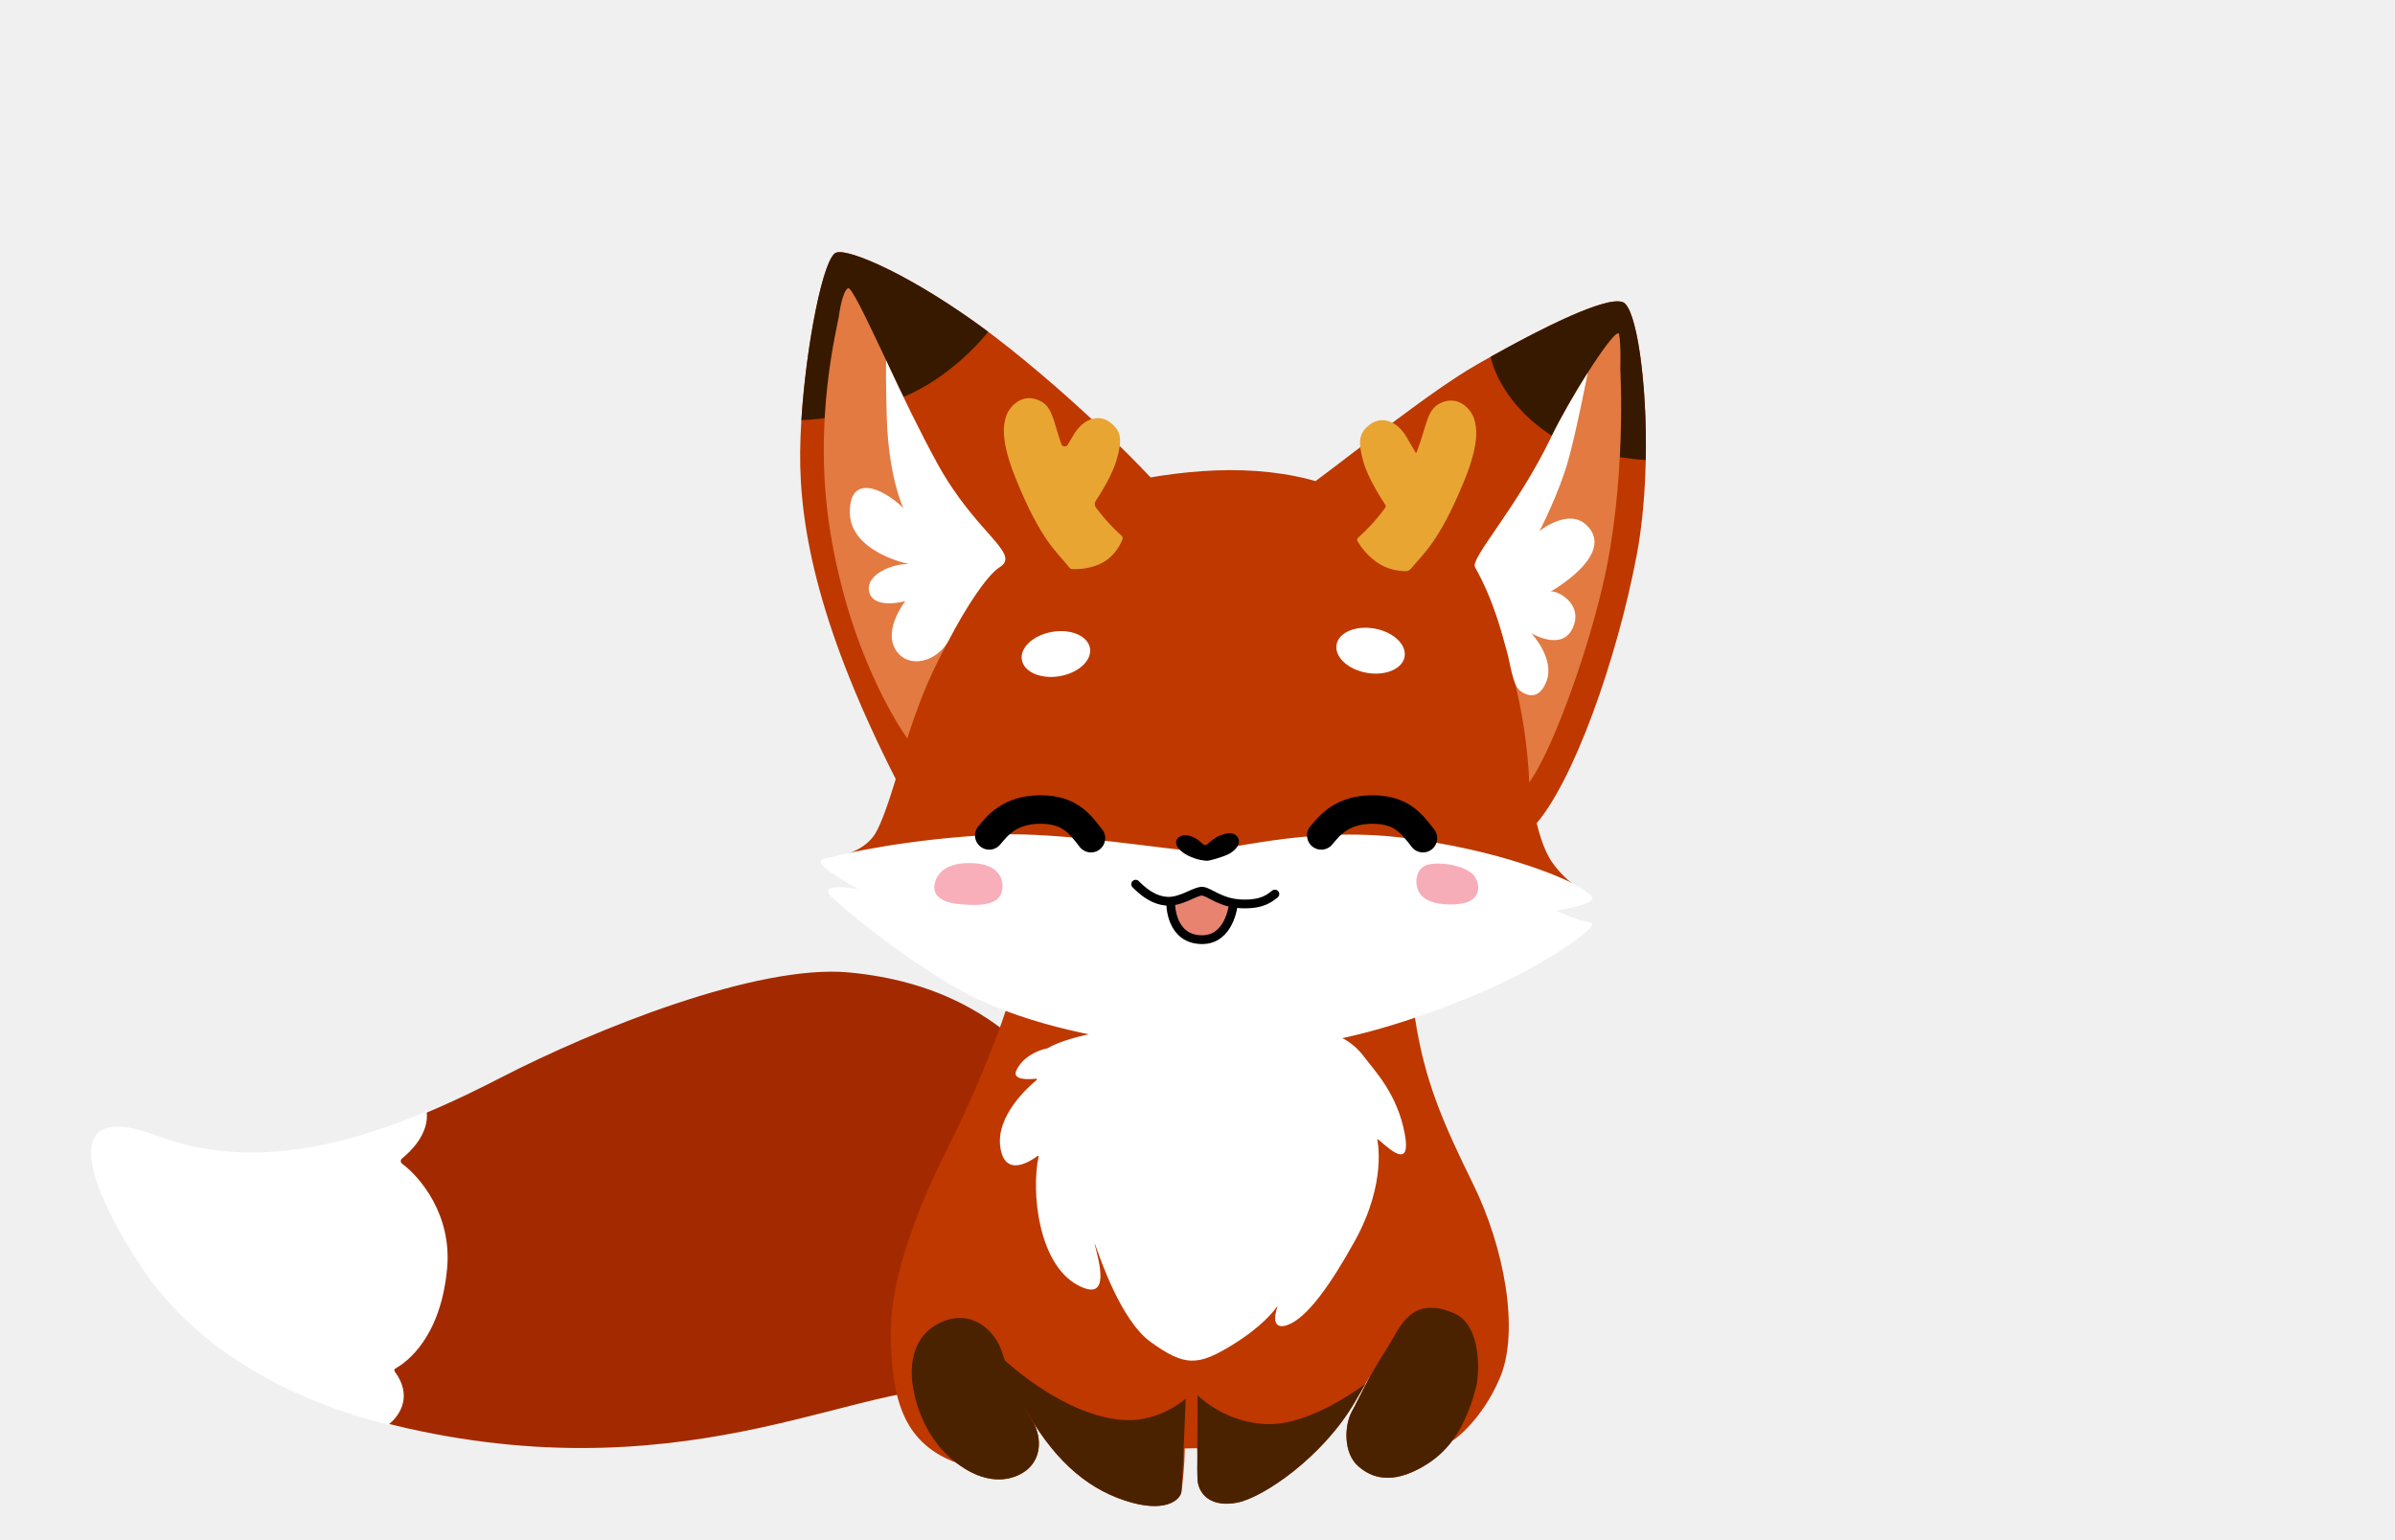
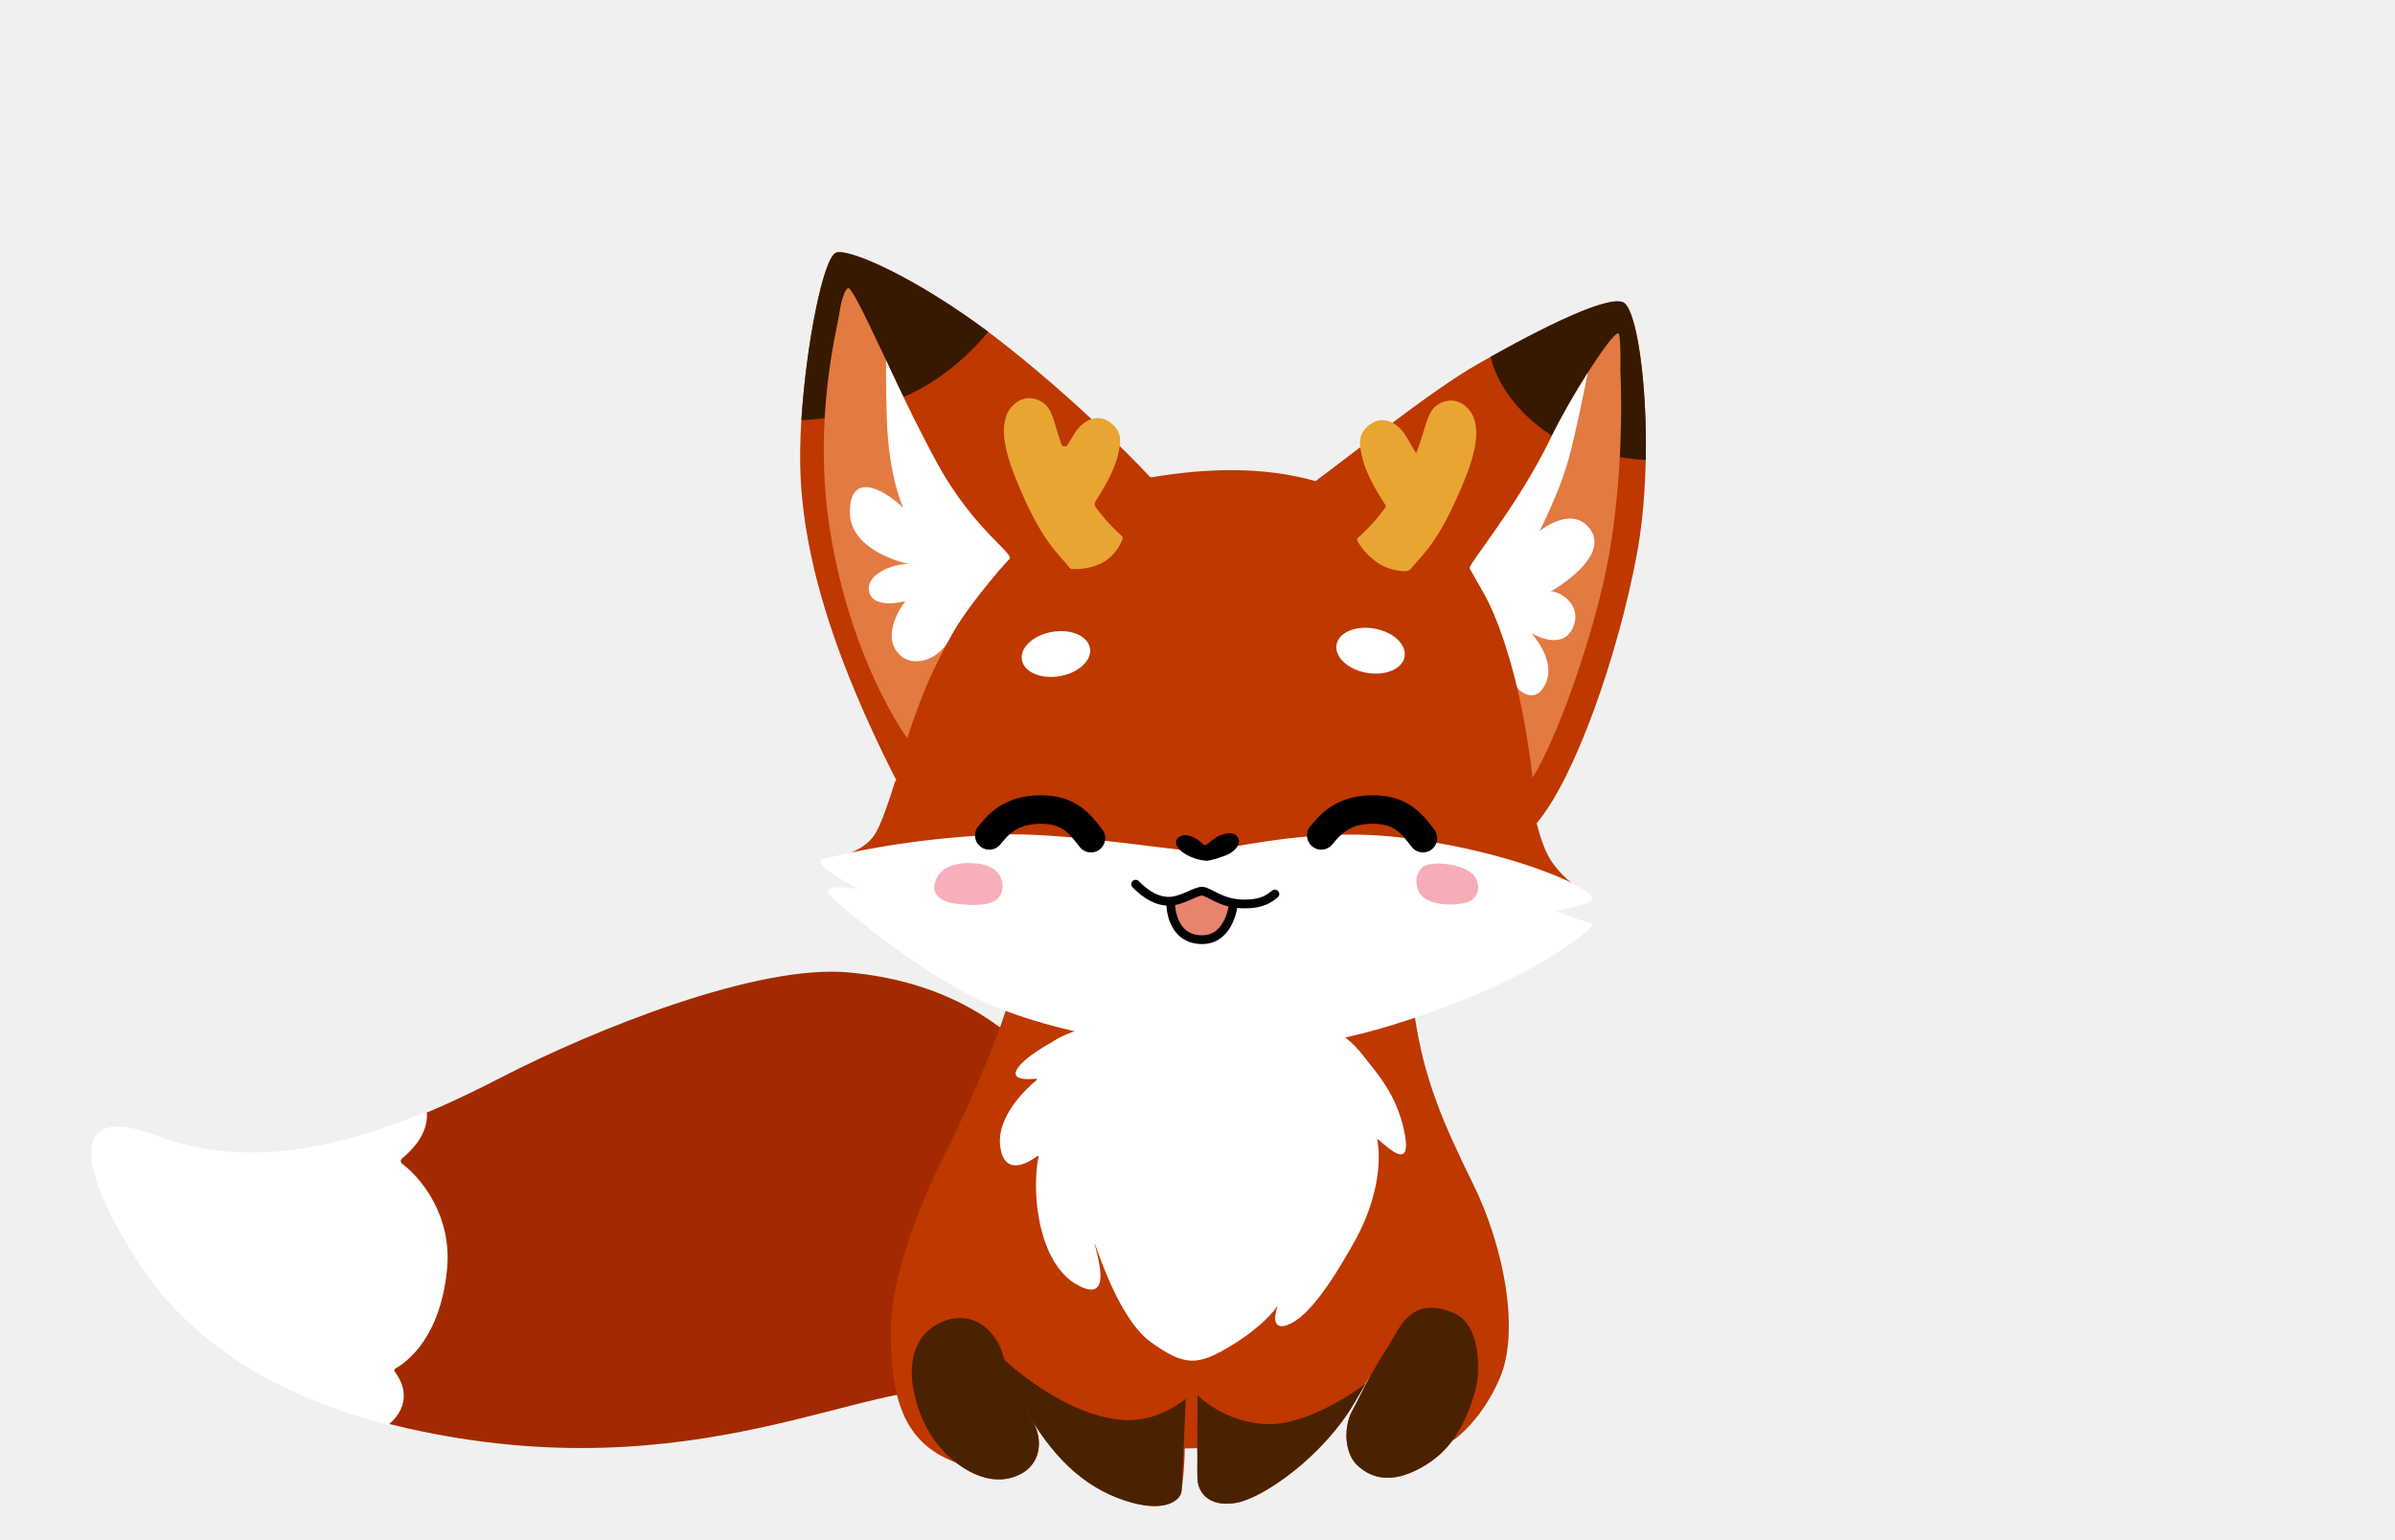
<svg xmlns="http://www.w3.org/2000/svg" id="animated__x28_vector_x29_" version="1.1" viewBox="0 0 1093.09 702.91">
  <defs>
    <style>
      .st0 {
        fill: #e7836f;
      }

      .st1 {
        fill: #e8a532;
      }

      .st2 {
        fill: #f8afba;
      }

      .st3 {
        stroke: #fff;
        stroke-miterlimit: 10;
      }

      .st3, .st4 {
        fill: #fff;
      }

      .st5 {
        fill: #e27a42;
      }

      .st6 {
        stroke-width: 4px;
      }

      .st6, .st7 {
        fill: none;
        stroke: #000;
        stroke-linecap: round;
        stroke-linejoin: round;
      }

      .st8 {
-         fill: #be3800;
+         fill: #a32a00;
      }

      .st9 {
        fill: #f6adb8;
      }

      .st10 {
        fill: #be3800;
      }

      .st11 {
        fill: #4b2200;
      }

      .st12 {
        fill: #371900;
      }

-       .st13 {
-         fill: #a32a00;
-       }
- 
      .st7 {
        stroke-width: 13px;
      }
    </style>
  </defs>
-   <g id="static_happy">
+   <g id="separated_artboards">
    <g id="tail_static">
-       <path id="tail_base" class="st13" d="M523.59,668.97c6-31,11-93-11-128s-46.27-89.56-125-97c-42.05-3.97-116.52,26.09-159.05,48.03-39.9,20.59-101.35,47.95-157,27-51.98-19.57-21,36-13,49s34.95,63.24,127,84c133,30,211.66-24.54,254-17,73.83,13.15,72.84,35.58,72.84,35.58l11.21-1.61Z" />
-       <path id="tail_white" class="st3" d="M194.32,508.14c-38.67,16.09-81.67,26.34-122.78,10.86-51.98-19.57-21,36-13,49,7.75,12.59,33.27,60.11,118.49,81.95,0,0,13.13-9.33,2.76-23.44-.55-.74-.35-1.73.45-2.18,5.13-2.88,20.37-13.97,23.31-45.09,2.31-24.45-12.23-41.56-20.31-47.54-1.06-.78-1.11-2.34-.09-3.17,3.98-3.22,11.85-10.84,11.18-20.41Z" />
+       <path id="tail_base" class="st8" d="M523.59,668.97c6-31,11-93-11-128s-46.27-89.56-125-97c-42.05-3.97-116.52,26.09-159.05,48.03-39.9,20.59-101.35,47.95-157,27-51.98-19.57-21,36-13,49s34.95,63.24,127,84c133,30,211.66-24.54,254-17,73.83,13.15,72.84,35.58,72.84,35.58l11.21-1.61h0Z" />
+       <path id="tail_white" class="st3" d="M194.32,508.14c-38.67,16.09-81.67,26.34-122.78,10.86-51.98-19.57-21,36-13,49,7.75,12.59,33.27,60.11,118.49,81.95,0,0,13.13-9.33,2.76-23.44-.55-.74-.35-1.73.45-2.18,5.13-2.88,20.37-13.97,23.31-45.09,2.31-24.45-12.23-41.56-20.31-47.54-1.06-.78-1.11-2.34-.09-3.17,3.98-3.22,11.85-10.84,11.18-20.41v.02h0Z" />
    </g>
    <g id="body">
      <g id="body_base">
-         <path class="st10" d="M586.1,477.56c-34.29,2.27-61.54-1.21-61.54-1.21-17.84-2.36-42.68-6.73-65.42-15.29v-.03c-4.1,12.97-15.1,40.47-26.93,63.8-11.83,23.33-26.17,58-25.67,84.83s4.5,48.67,29.73,58.04l4.76,3.23c13.91,8.2,23.95,3.25,27.8.01,7.05-5.94,6.38-15.94,2.21-22.44l-4.16-7.17c13,23.83,27.83,37.5,46.33,43.67,18.5,6.17,25.5-.17,26-4s1.47-11.63,1.5-19.72l5.73-.11c.42,7.12-.24,6.83.1,14,.33,7.17,6.33,13.17,18.17,10.83,11.83-2.33,38.86-20.7,53.5-45.67,2.57-4.39,4.99-8.54,7.26-12.5l-5.45,10.73c-1.08,2.15-1.95,3.92-2.81,5.44-3.81,6.72-4.16,19.61,2.89,25.56,3.93,3.32,12.28,9.04,27.33,1.11,5.02-2.64,10.31-6.28,15.08-12.5.57-.74,1.36-1.05,1.36-1.05,0,0,12.44-8.67,20.67-28,9.14-21.49,2-59.56-12.09-88.3s-22.35-47.48-26.77-76.89c0,0-30.21,11.68-59.59,13.63Z" />
+         <path class="st10" d="M575.67,408.18c-34.29,2.27-49.33-2.85-49.33-2.85-17.84-2.36-52.18,14.67-67.19,55.73v-.03c-4.1,12.97-15.1,40.47-26.93,63.8s-26.17,58-25.67,84.83,4.5,48.67,29.73,58.04l4.76,3.23c13.91,8.2,23.95,3.25,27.8.01,7.05-5.94,6.38-15.94,2.21-22.44l-4.16-7.17c13,23.83,27.83,37.5,46.33,43.67,18.5,6.17,25.5-.17,26-4s1.47-11.63,1.5-19.72l5.73-.11c.42,7.12-.24,6.83.1,14s6.33,13.17,18.17,10.83c11.83-2.33,38.86-20.7,53.5-45.67,2.57-4.39,4.99-8.54,7.26-12.5l-5.45,10.73c-1.08,2.15-1.95,3.92-2.81,5.44-3.81,6.72-4.16,19.61,2.89,25.56,3.93,3.32,12.28,9.04,27.33,1.11,5.02-2.64,10.31-6.28,15.08-12.5.57-.74,1.36-1.05,1.36-1.05,0,0,12.44-8.67,20.67-28,9.14-21.49,2-59.56-12.09-88.3-13.79-28.13-22.35-47.48-26.77-76.89,0,0-20.01-63.26-70.01-55.75h0Z" />
      </g>
      <g id="feet_front">
-         <path class="st11" d="M546.61,637c-.08,14.5-.28,33.55-.07,38.17.33,7.17,6.33,13.17,18.17,10.83,11.83-2.33,38.86-20.7,53.5-45.67,1.69-2.88,3.31-5.66,4.87-8.35.03-.05-.02-.1-.07-.07-2.32,1.75-24.86,18.41-43.8,18.26-20-.17-32.6-13.17-32.6-13.17Z" />
+         <path class="st11" d="M546.61,637c-.08,14.5-.28,33.55-.07,38.17.33,7.17,6.33,13.17,18.17,10.83,11.83-2.33,38.86-20.7,53.5-45.67,1.69-2.88,3.31-5.66,4.87-8.35.03-.05-.02-.1-.07-.07-2.32,1.75-24.86,18.41-43.8,18.26-20-.17-32.6-13.17-32.6-13.17h0Z" />
        <path class="st11" d="M458.48,620.95c2.37,7.46,5.15,14.42,8.4,20.38,13,23.83,27.83,37.5,46.33,43.67,18.5,6.17,25.5-.17,26-4,.33-2.53,1.24-25.33,1.96-42.44,0,0-11.64,10.44-27.46,9.77-27.5-1.17-55.23-27.38-55.23-27.38Z" />
      </g>
-       <path id="chest" class="st4" d="M478.21,478.56c-5.33,1-11.67,4.44-14.33,10.11-2.17,4.62,5.95,4.14,9.02,3.81.32-.03.49.36.24.57-3.83,3.16-18.64,16.38-16.6,30.62,2.07,14.5,14.25,6.15,16.96,4.09.22-.16.57,0,.51.26-3.47,16.62.02,48.98,17.74,58.63,15.84,8.62,9.53-11.77,7.88-18.61-.02-.09.11-.13.14-.04,2.36,6.56,11.83,34.85,25.35,44.63,15.67,11.33,21.61,11.04,37.34,1.37,13.79-8.47,19.33-15.92,20.49-17.63.04-.06.12,0,.1.06-3.99,12.15,4.48,8.51,4.48,8.51,9.25-3.23,20.2-19.29,30.66-38.11,15.19-27.33,10.34-46.83,10.34-46.83,2,.67,16,16.67,12.67-2-3.33-18.67-14-29.33-18.73-35.67-4.73-6.33-10.2-8.53-10.2-8.53,0,0-31.41-5.59-70.24-5.59-48.57,0-63.83,10.33-63.83,10.33Z" />
+       <path id="chest" class="st4" d="M480.33,475.67s-13.79,7.33-16.45,13c-2.17,4.62,5.95,4.14,9.02,3.81.32-.03.49.36.24.57-3.83,3.16-18.64,16.38-16.6,30.62,2.07,14.5,14.25,6.15,16.96,4.09.22-.16.57,0,.51.26-3.47,16.62.02,48.98,17.74,58.63,15.84,8.62,9.53-11.77,7.88-18.61-.02-.09.11-.13.14-.04,2.36,6.56,11.83,34.85,25.35,44.63,15.67,11.33,21.61,11.04,37.34,1.37,13.79-8.47,19.33-15.92,20.49-17.63.04-.06.12,0,.1.06-3.99,12.15,4.48,8.51,4.48,8.51,9.25-3.23,20.2-19.29,30.66-38.11,15.19-27.33,10.34-46.83,10.34-46.83,2,.67,16,16.67,12.67-2-3.33-18.67-14-29.33-18.73-35.67-4.73-6.33-11.62-12.39-20.43-14.6s-18.54-4.4-57.37-4.4c-48.57,0-64.33,12.33-64.33,12.33h0Z" />
      <g id="feet_back">
-         <path class="st11" d="M457.61,618.13c-3.18-10.95-14.73-21.46-29.4-13.8-14.67,7.67-12.17,25.17-11.5,29,.67,3.83,4.17,25,23.33,37,14.42,9.03,24.85,3.92,28.78.61,7.05-5.94,6.38-15.94,2.21-22.44-5.47-8.54-12.5-27.18-13.43-30.37Z" />
-         <path class="st11" d="M633.7,614.47c5.11-7.99,10.1-23.58,30.07-14.85,12.56,5.49,11.5,27.49,9.91,33.71-6.01,23.57-16.63,32.27-26.24,37.33-15.05,7.93-23.4,2.2-27.33-1.11-7.05-5.94-6.7-18.84-2.89-25.56,2.93-5.16,6.05-13.2,16.48-29.53Z" />
+         <path class="st11" d="M457.61,618.13c-3.18-10.95-14.73-21.46-29.4-13.8-14.67,7.67-12.17,25.17-11.5,29s4.17,25,23.33,37c14.42,9.03,24.85,3.92,28.78.61,7.05-5.94,6.38-15.94,2.21-22.44-5.47-8.54-12.5-27.18-13.43-30.37h.01Z" />
+         <path class="st11" d="M633.7,614.47c5.11-7.99,10.1-23.58,30.07-14.85,12.56,5.49,11.5,27.49,9.91,33.71-6.01,23.57-16.63,32.27-26.24,37.33-15.05,7.93-23.4,2.2-27.33-1.11-7.05-5.94-6.7-18.84-2.89-25.56,2.93-5.16,6.05-13.2,16.48-29.53h0Z" />
      </g>
    </g>
    <g id="head">
-       <g id="head_base">
-         <path class="st8" d="M671.16,454.58c34.92-14.28,58.02-32.45,54.72-32.92-6.22-.89-14.17-5.01-17.37-5.75-.15-.04-.15-.25,0-.28,4.39-.94,19.48-3.25,17.59-6.08-1.33-2-10.19-5.15-17.78-16-7.93-11.34-10.67-38.22-11.56-45.78l3.47,29.34c17.78-19.56,37.86-76.46,46.75-123.57,8.89-47.11,2.22-112-6.22-115.56-8.44-3.56-45.78,16.44-66.67,28.44-20.89,12-52.89,37.78-73.66,53.22l14.1,5.01c-29.78-12.89-63.8-11.8-96.89-5.33l7.48-1.36s-26.14-28.42-63.92-58.64c-37.78-30.22-72.89-46.22-79.56-44s-16,54.22-16.44,90.67c-.44,36.44,9.38,82.38,43.9,150.24l4.99-19.13s-8.89,34.22-14.67,43.56c-5.78,9.33-19.27,10.88-23.44,11.9-5.08,1.24,12.4,11,17.3,13.66.23.12.1.46-.15.42-4.58-.78-18.58-2.83-13.72,2.03,5.78,5.78,30.67,26.67,57.78,42.22,27.11,15.56,57.7,19.09,83.75,23.4,12.96,2.14,34.59,3.55,63.91,1.95,34.49-1.89,68.29-14.3,86.28-21.65Z" />
-       </g>
-       <g id="face_white">
-         <path class="st3" d="M717.67,403.83c4.61,2.47,7.66,4.57,8.43,5.72,1.89,2.83-13.2,5.14-17.59,6.08-.15.03-.15.25,0,.28,3.2.73,11.15,4.86,17.37,5.75,3.3.47-19.79,18.69-54.72,32.92-35.39,14.42-61.52,20.83-85.05,22.97-34.22,3.11-61.54-1.21-61.54-1.21-23.85-3.16-60.24-9.91-87.35-25.46-27.11-15.56-52-36.44-57.78-42.22-4.86-4.86,9.14-2.8,13.72-2.03.25.04.37-.3.15-.42-4.91-2.66-22.39-12.42-17.3-13.66,1.67-.41,4.82-.9,8.38-1.94,0,0,29.98-7.31,70.86-9.09,28.46-1.23,76.11,6.68,90.3,7.57,12.34.78,49.68-11.71,94.51-6.13,44.82,5.57,72.75,18.24,77.62,20.85Z" />
-       </g>
      <g id="ears">
-         <g id="ears_tips">
-           <path class="st12" d="M680.37,162.88c21.36-11.98,52.74-28.11,60.4-24.88,6,2.52,11.09,35.96,10.37,72.01,0,0-28.79-1.29-44.92-12.45-22.78-15.78-25.85-34.67-25.85-34.67Z" />
-           <path class="st12" d="M365.77,191.78c2.17-34.41,10.05-74.51,15.89-76.45,6.06-2.02,35.64,11.02,69.35,36.12,0,0-15.77,20.74-40.02,30.32-25.33,10.01-45.22,10.01-45.22,10.01Z" />
+         <g id="ear-left">
+           <path id="base" class="st10" d="M419.44,368c16.47,1.25,34.85-9.1,46.84-20.46l48.21-57.3c17.34-16.43,31.05-37.79,22.28-60.02l-11.38-12.29c-.09.02-.19.03-.28.05,0,0-26.15-28.43-63.92-58.64-37.78-30.22-72.89-46.22-79.56-44-6.67,2.22-16,54.22-16.44,90.67-.44,36.35,9.33,82.14,43.63,149.7,7.34,11.24,10.62,12.29,10.62,12.29h0Z" />
+           <path id="tip" class="st12" d="M365.77,191.78c2.17-34.41,10.05-74.51,15.89-76.45s35.64,11.02,69.35,36.12c0,0-15.77,20.74-40.02,30.32-25.33,10.01-45.22,10.01-45.22,10.01h0Z" />
+           <path id="inner" class="st5" d="M382.99,143.58s1.33-10.22,4-12,23.56,48.64,40.89,80.19c17.48,31.82,38.22,40.89,28.44,47.11s-27.56,40.44-32.89,52.89c-5.33,12.44-9.33,25.33-9.33,25.33,0,0-25.64-34.58-35.27-94.96-8.08-50.64,3.53-93.21,4.16-98.57h0Z" />
+           <path id="white" class="st4" d="M404.43,164.61c7,15.33,16.05,33.69,23.45,47.16,17.48,31.82,35.7,40.47,32.79,44.23-3.97,3.19-20.38,22.21-27.61,36.21-5.08,9.84-18.52,13.71-24.3,4.41s4.44-22.18,4.44-22.18c0,0-14.22,4-16.44-4s10.67-13.33,18.22-12.89c0,0-27.12-5.33-27.11-23.79s15.11-10.93,24.44-1.79c0,0-6.67-13.77-7.56-40.64-.57-17.33-.34-26.72-.34-26.72h.02Z" />
        </g>
-         <g id="ears_inner">
-           <path class="st5" d="M691.43,311.78c-4.74-19.31-9.39-37.04-18.22-52.89-2.22-3.99,19.11-26.91,34.67-59.11,9.34-19.34,30.22-52,31.11-47.11s.54,16,.54,16c0,0,3.02,52.09-8.16,99.19-8.64,36.41-24.28,77.06-33.44,89.38,0,0-.27-20.13-6.5-45.46Z" />
-           <path class="st5" d="M382.99,143.58s1.33-10.22,4-12c2.67-1.78,23.56,48.64,40.89,80.19,17.48,31.82,38.22,40.89,28.44,47.11-9.78,6.22-27.56,40.44-32.89,52.89-5.33,12.44-9.33,25.33-9.33,25.33,0,0-25.64-34.58-35.27-94.96-8.08-50.64,3.53-93.21,4.16-98.57Z" />
-         </g>
-         <g id="ears_white">
-           <path class="st4" d="M404.43,164.61c7,15.33,16.05,33.69,23.45,47.16,17.48,31.82,38.22,40.89,28.44,47.11-6.26,3.98-16.03,19.33-23.26,33.33-5.08,9.84-18.52,13.71-24.3,4.41s4.44-22.18,4.44-22.18c0,0-14.22,4-16.44-4-2.22-8,10.67-13.33,18.22-12.89,0,0-27.12-5.33-27.11-23.79,0-17.55,15.11-10.93,24.44-1.79,0,0-6.67-13.77-7.56-40.64-.57-17.33-.34-26.72-.34-26.72Z" />
-           <path class="st4" d="M715.79,210.01c-4.27,15.38-13.14,32.44-13.14,32.44,0,0,13.23-10.88,21.62-2.56,13.47,13.37-16.61,30.22-16.61,30.22,2.67-.89,15.11,5.33,10.22,16.44-4.89,11.11-18.99,2.54-18.99,2.54,0,0,11.12,11.68,6.79,22.35-4.33,10.67-12.02,3.78-12.02,3.78-3.31-2.57-4.45-12.77-5.84-17.68-2.63-9.27-5.77-22.8-14.6-38.65-2.22-3.99,19.11-26.91,34.67-59.11,4.21-8.71,10.75-20.11,16.76-29.58,0,0-5.03,26.05-8.85,39.81Z" />
+         <g id="ear-right">
+           <path id="base1" class="st10" d="M600.43,219.64l-15.66,14.67c-4.51,22.13,10.82,51.89,22.59,71.16l22.71,37.2c11.44,18.73,32,41.15,53.83,43.84,1.23.15,2.48,0,3.61-.51,2.46-1.1,7.3-3.83,13.84-10.19,17.5-20.66,36.93-76.15,45.63-122.27,8.89-47.11,2.22-112-6.22-115.56-8.44-3.56-45.78,16.44-66.67,28.44s-52.89,37.78-73.66,53.22l.06.02s-.04,0-.06-.02h0Z" />
+           <path id="tip1" class="st12" d="M680.37,162.88c21.36-11.98,52.74-28.11,60.4-24.88,6,2.52,11.09,35.96,10.37,72.01,0,0-28.79-1.29-44.92-12.45-22.78-15.78-25.85-34.67-25.85-34.67h0Z" />
+           <path id="inner1" class="st5" d="M691.43,311.78c-4.74-19.31-9.39-37.04-18.22-52.89-2.22-3.99,19.11-26.91,34.67-59.11,9.34-19.34,30.22-52,31.11-47.11s.54,16,.54,16c0,0,3.02,52.09-8.16,99.19-8.64,36.41-24.28,77.06-33.44,89.38,0,0-.27-20.13-6.5-45.46h0Z" />
+           <path id="white1" class="st4" d="M715.79,210.01c-4.27,15.38-13.14,32.44-13.14,32.44,0,0,13.23-10.88,21.62-2.56,13.47,13.37-16.61,30.22-16.61,30.22,2.67-.89,15.11,5.33,10.22,16.44-4.89,11.11-18.99,2.54-18.99,2.54,0,0,11.12,11.68,6.79,22.35s-12.02,3.78-12.02,3.78c-3.31-2.57-4.45-12.77-5.84-17.68-5.26-17.35-10.43-26.44-17.03-37.98-1.32-1.37,21.54-27.58,37.1-59.78,4.21-8.71,10.75-20.11,16.76-29.58,0,0-5.03,26.05-8.85,39.81h0Z" />
        </g>
      </g>
+       <path id="face_main" class="st10" d="M708.51,415.63c4.39-.94,19.48-3.25,17.59-6.08-1.33-2-10.19-5.15-17.78-16-3.01-4.31-5.27-10.86-6.97-17.74h0s-2.18-43.43-13.83-79.63c-7.85-24.41-14.47-35.4-32.11-50.87-19.05-16.71-54.97-25.67-54.97-25.67l.06.02c-23.87-6.77-49.78-6.03-75.36-1.7h0s-40.42,5.85-72.77,46.91c-34.94,44.33-43.25,91.36-43.25,91.36l-.6.53c-2.87,9.36-6.33,19.45-9.08,23.9-5.78,9.33-19.27,10.88-23.44,11.9-5.08,1.24,12.4,11,17.3,13.66.23.12.1.46-.15.42-4.58-.78-18.58-2.83-13.72,2.03,5.78,5.78,30.67,26.67,57.78,42.22,27.11,15.56,57.7,19.09,83.75,23.4,12.96,2.14,34.59,3.55,63.91,1.95,34.49-1.89,68.29-14.3,86.28-21.65h.03c34.92-14.29,58.02-32.46,54.72-32.93-6.22-.89-14.17-5.01-17.37-5.75-.15-.04-.15-.25,0-.28h-.02ZM697.45,353.63c-.31-2.45-.53-4.48-.69-5.86l.69,5.86Z" />
+       <g id="face_white">
+         <path class="st3" d="M717.67,403.83c4.61,2.47,7.66,4.57,8.43,5.72,1.89,2.83-13.2,5.14-17.59,6.08-.15.03-.15.25,0,.28,3.2.73,11.15,4.86,17.37,5.75,3.3.47-19.79,18.69-54.72,32.92-35.39,14.42-61.52,20.83-85.05,22.97-34.22,3.11-61.54-1.21-61.54-1.21-23.85-3.16-60.24-9.91-87.35-25.46-27.11-15.56-52-36.44-57.78-42.22-4.86-4.86,9.14-2.8,13.72-2.03.25.04.37-.3.15-.42-4.91-2.66-22.39-12.42-17.3-13.66,1.67-.41,4.82-.9,8.38-1.94,0,0,29.98-7.31,70.86-9.09,28.46-1.23,76.11,6.68,90.3,7.57,12.34.78,49.68-11.71,94.51-6.13s72.75,18.24,77.62,20.85v.02h0Z" />
+       </g>
      <g id="cheeks">
-         <path class="st2" d="M445.88,394.22c-9.74-.96-17.71,1.63-19.33,9.44-1.22,5.89,4.78,8.44,10.3,9,5.74.58,17.48,1.78,20-4.49,2.07-5.16,0-12.87-10.96-13.96Z" />
-         <path class="st9" d="M651.64,394.77c6.67-1.71,18.48.92,21.43,5.38s1.91,10.11-3.83,11.88c-5.1,1.58-17.48,1.64-21.27-4.17-2.77-4.25-1.88-11.67,3.67-13.09Z" />
+         <path class="st2" d="M445.88,394.22c-9.74-.96-17.71,1.63-19.33,9.44-1.22,5.89,4.78,8.44,10.3,9s17.48,1.78,20-4.49c2.07-5.16,0-12.87-10.96-13.96h-.01Z" />
+         <path class="st9" d="M651.64,394.77c6.67-1.71,18.48.92,21.43,5.38s1.91,10.11-3.83,11.88c-5.1,1.58-17.48,1.64-21.27-4.17-2.77-4.25-1.88-11.67,3.67-13.09h0Z" />
      </g>
      <g id="eyebrows">
-         <ellipse class="st4" cx="625.48" cy="297.03" rx="10.26" ry="15.77" transform="translate(223.22 860.62) rotate(-79.88)" />
-         <ellipse class="st4" cx="481.93" cy="298.57" rx="15.77" ry="10.26" transform="translate(-43.68 86.13) rotate(-9.77)" />
+         <ellipse class="st4" cx="625.53" cy="297.07" rx="10.26" ry="15.77" transform="translate(223.17 860.67) rotate(-79.88)" />
+         <ellipse class="st4" cx="481.93" cy="298.59" rx="15.77" ry="10.26" transform="translate(-43.68 86.11) rotate(-9.77)" />
      </g>
      <g id="antlers">
        <g>
-           <path class="st1" d="M489.19,259.79c-.4-.02-.76-.23-1.01-.54-5.65-7.25-12.84-11.79-24.56-40.71-7.27-17.94-5.57-24.94-4.38-28.61,1.19-3.67,6.43-10.35,14.26-7.43,6.88,2.57,6.91,8.72,10.87,20.21.45,1.32,2.25,1.52,2.96.31.63-1.07,1.5-2.53,2.67-4.5,4.44-7.46,11.38-9.57,16.46-5.83,5.58,4.11,5.7,8.32,3.21,17.13-1.96,6.9-7.35,15.51-9.58,18.91-.6.9-.56,2.08.09,2.95,4.42,5.95,8.01,9.55,11.75,12.95.42.39.58.99.38,1.53-.79,2.1-3.24,7.36-8.75,10.51-5.82,3.33-12.33,3.24-14.35,3.12Z" />
-           <path class="st1" d="M619.74,245.57c3.95-3.56,7.72-7.31,12.48-13.77.29-.39.31-.93.04-1.33-1.73-2.59-7.92-12.2-10.03-19.76-2.45-8.82-2.31-13.03,3.29-17.11,5.11-3.72,12.03-1.58,16.43,5.91,2.73,4.64,3.76,6.42,4.15,7.1.1.17.35.14.42-.04,5.08-13.31,4.57-20.27,12-23,7.84-2.88,13.05,3.82,14.22,7.5s2.83,10.68-4.52,28.59c-11.51,28.04-18.65,33.09-24.26,39.98-.61.75-1.53,1.16-2.49,1.14-2.72-.06-8.4-.64-13.26-4.2-5.17-3.79-7.79-7.97-8.71-9.66-.24-.44-.14-.99.23-1.32Z" />
+           <path class="st1" d="M489.19,259.79c-.4-.02-.76-.23-1.01-.54-5.65-7.25-12.84-11.79-24.56-40.71-7.27-17.94-5.57-24.94-4.38-28.61s6.43-10.35,14.26-7.43c6.88,2.57,6.91,8.72,10.87,20.21.45,1.32,2.25,1.52,2.96.31.63-1.07,1.5-2.53,2.67-4.5,4.44-7.46,11.38-9.57,16.46-5.83,5.58,4.11,5.7,8.32,3.21,17.13-1.96,6.9-7.35,15.51-9.58,18.91-.6.9-.56,2.08.09,2.95,4.42,5.95,8.01,9.55,11.75,12.95.42.39.58.99.38,1.53-.79,2.1-3.24,7.36-8.75,10.51-5.82,3.33-12.33,3.24-14.35,3.12h-.02Z" />
+           <path class="st1" d="M619.74,245.57c3.95-3.56,7.72-7.31,12.48-13.77.29-.39.31-.93.04-1.33-1.73-2.59-7.92-12.2-10.03-19.76-2.45-8.82-2.31-13.03,3.29-17.11,5.11-3.72,12.03-1.58,16.43,5.91,2.73,4.64,3.76,6.42,4.15,7.1.1.17.35.14.42-.04,5.08-13.31,4.57-20.27,12-23,7.84-2.88,13.05,3.82,14.22,7.5s2.83,10.68-4.52,28.59c-11.51,28.04-18.65,33.09-24.26,39.98-.61.75-1.53,1.16-2.49,1.14-2.72-.06-8.4-.64-13.26-4.2-5.17-3.79-7.79-7.97-8.71-9.66-.24-.44-.14-.99.23-1.32v-.03h.01Z" />
        </g>
      </g>
    </g>
    <g id="face">
+       <g id="nose">
+         <path id="nose1" data-name="nose" d="M551.04,385.41c-.53.51-1.35.52-1.92.05-.94-.78-2.35-2.47-5.35-3.58-3.46-1.28-5.69-.17-6.56,1.22-1.44,2.33.87,5.42,4.89,7.44,4.46,2.25,7.56,2.33,8.67,2.44,1.11.11,7.56-1.78,10.11-3.11,2.56-1.33,6-4.59,4-7.63s-6.06-1.56-8.17-.78c-1.44.53-4.44,2.76-5.67,3.93v.02h0Z" />
+       </g>
      <g id="face_happy">
        <g id="happy_eyes">
          <path class="st7" d="M497.92,382.67c-5-6.38-9.64-13.18-23.21-13.09-14.04.09-19.54,7.5-23.21,11.83" />
          <path class="st7" d="M649.45,382.67c-5-6.38-9.64-13.18-23.21-13.09-14.04.09-19.54,7.5-23.21,11.83" />
        </g>
        <g id="happy_mouth">
-           <path class="st0" d="M534.33,412.69s-.08,16.31,14.34,16.31c12.53,0,14.19-15.84,14.19-15.84l-13.99-6.27-14.55,5.8Z" />
+           <path class="st0" d="M534.33,412.69s-.08,16.31,14.34,16.31c12.53,0,14.19-15.84,14.19-15.84l-13.99-6.27-14.55,5.8h0Z" />
          <path class="st6" d="M534.33,412.69s-.08,16.31,14.34,16.31c12.53,0,14.19-15.84,14.19-15.84" />
          <path class="st6" d="M518.32,403.67c3,3,7.89,7.44,14.44,7.78,6.56.33,12.89-4.89,16.11-4.56,3.22.33,8.22,5.44,17.89,5.78,9.67.33,12.78-2.78,15.11-4.5" />
        </g>
      </g>
    </g>
  </g>
-   <g id="separated_artboards">
-     <path id="nose" d="M551.04,385.41c-.53.51-1.35.52-1.92.05-.94-.78-2.35-2.47-5.35-3.58-3.46-1.28-5.69-.17-6.56,1.22-1.44,2.33.87,5.42,4.89,7.44,4.46,2.25,7.56,2.33,8.67,2.44,1.11.11,7.56-1.78,10.11-3.11,2.56-1.33,6-4.59,4-7.63-2-3.04-6.06-1.56-8.17-.78-1.44.53-4.44,2.76-5.67,3.93Z" />
-   </g>
</svg>
